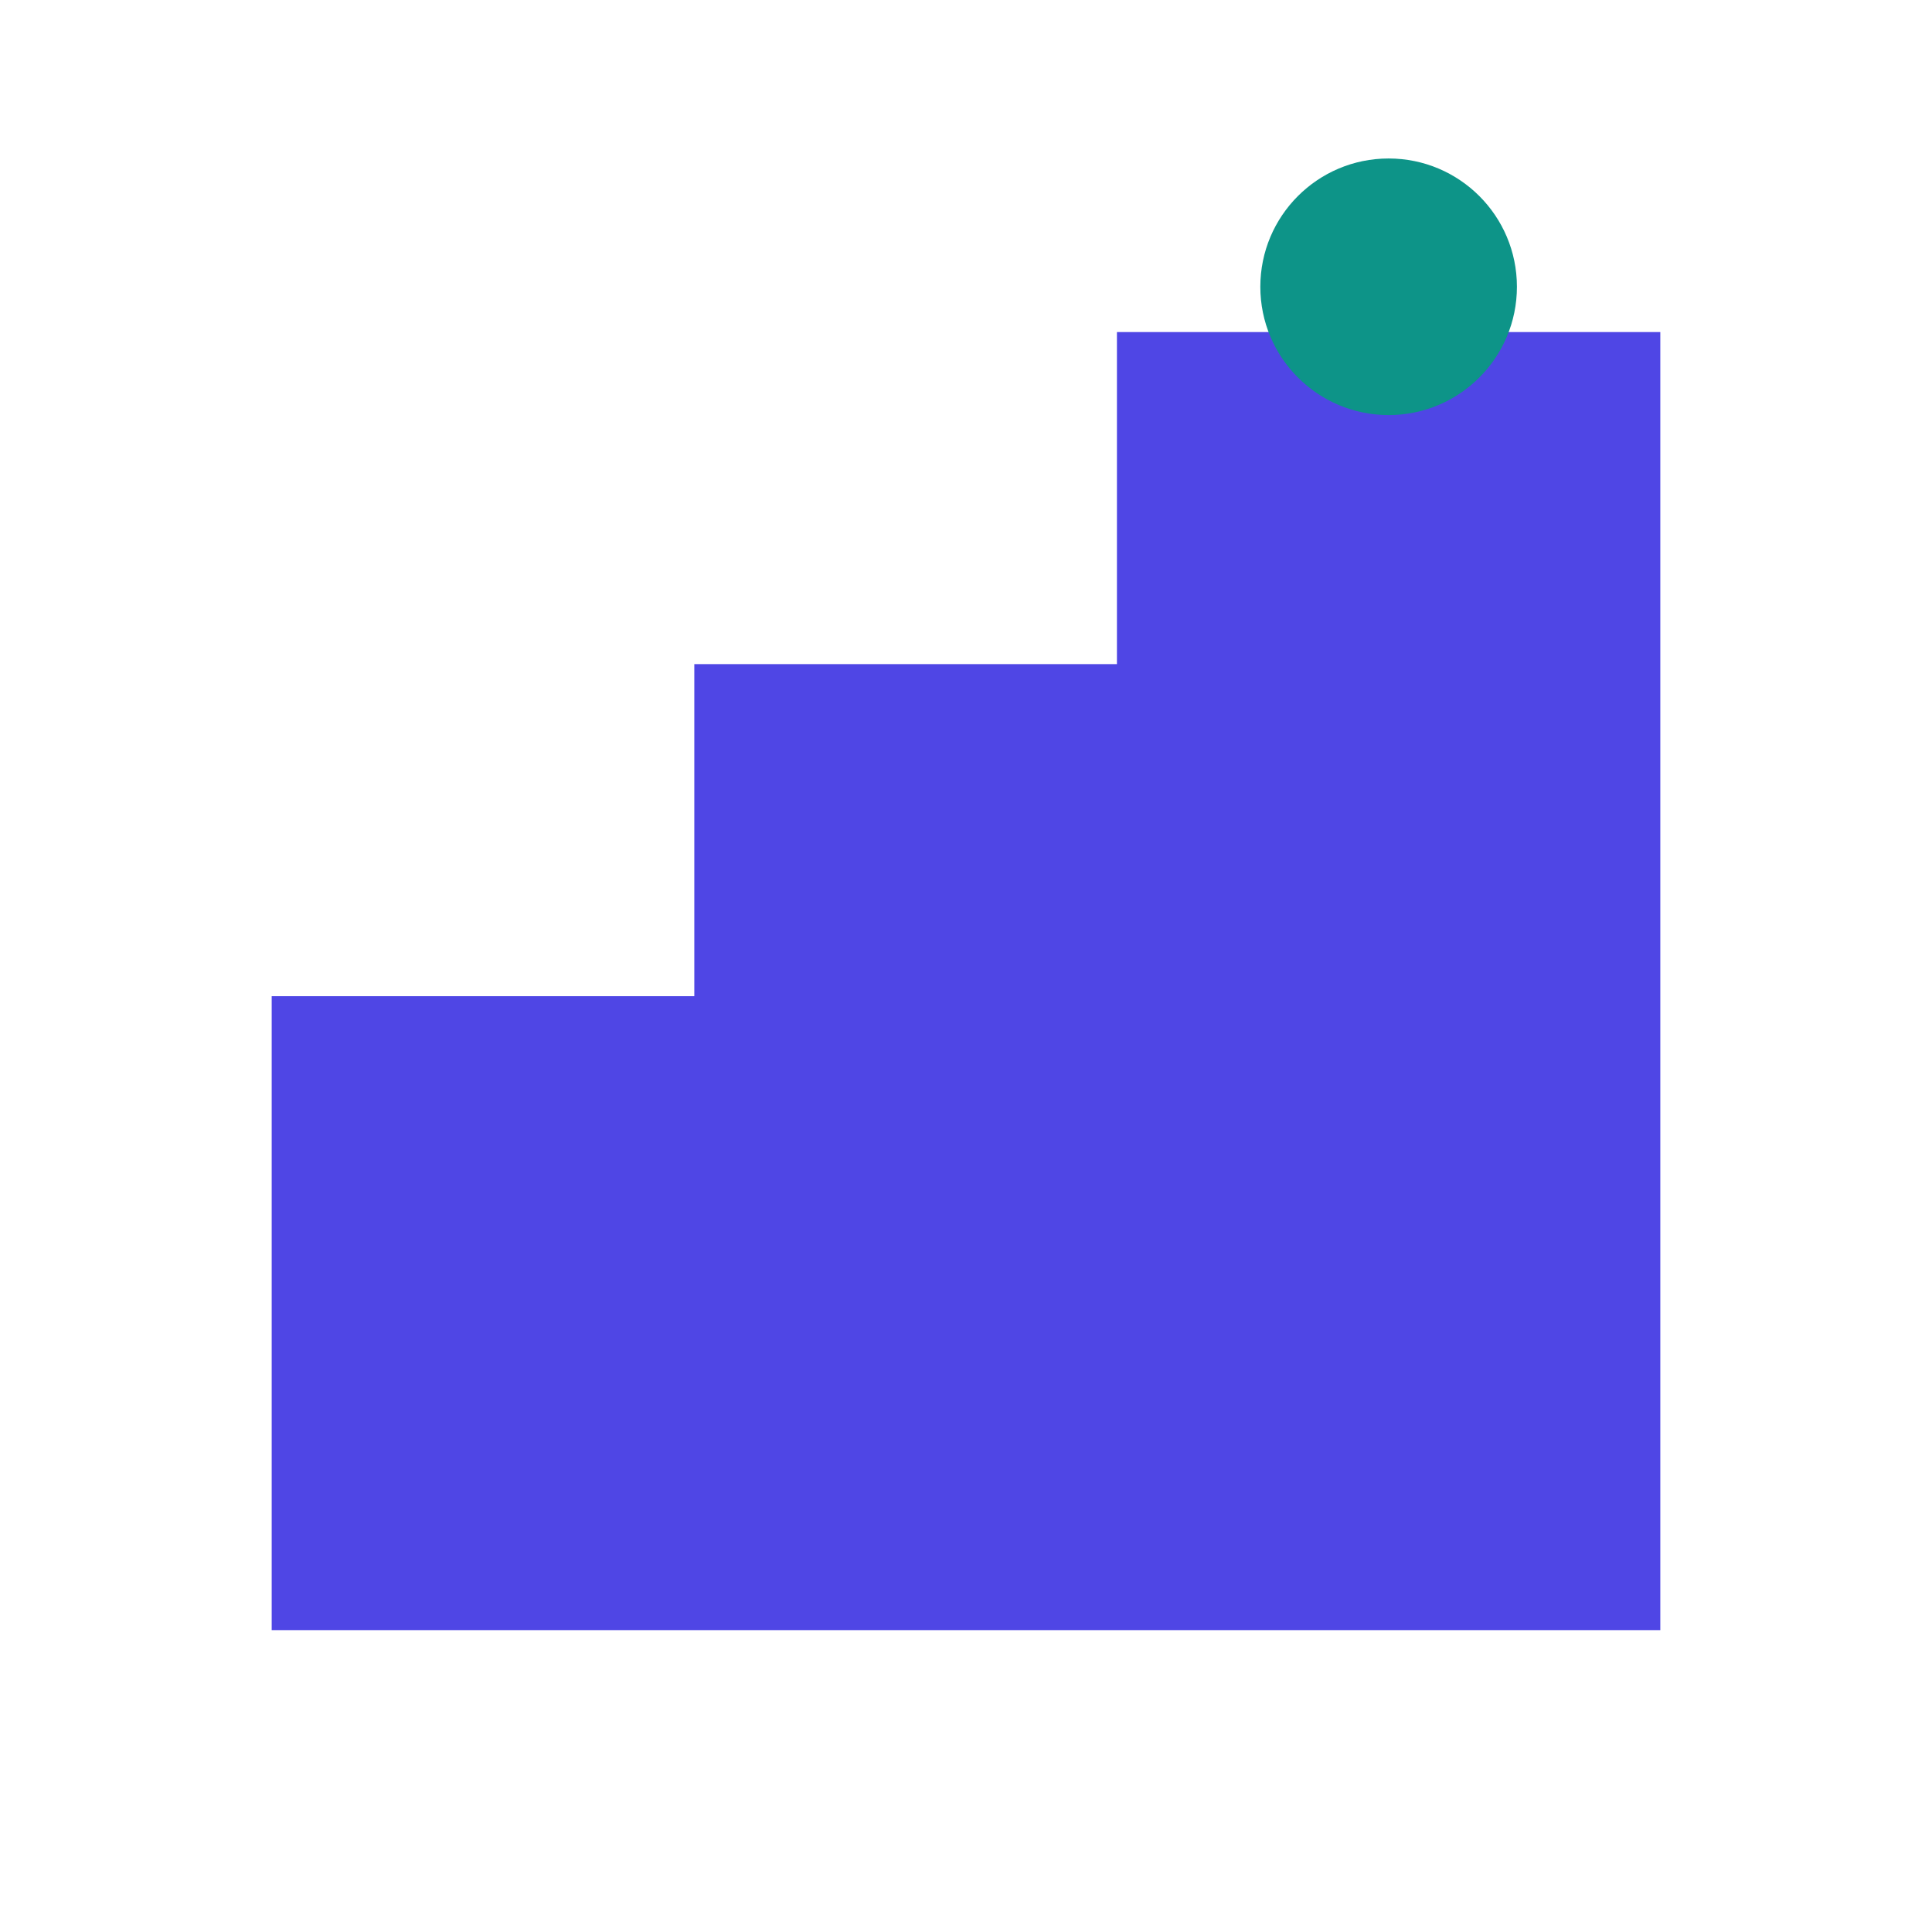
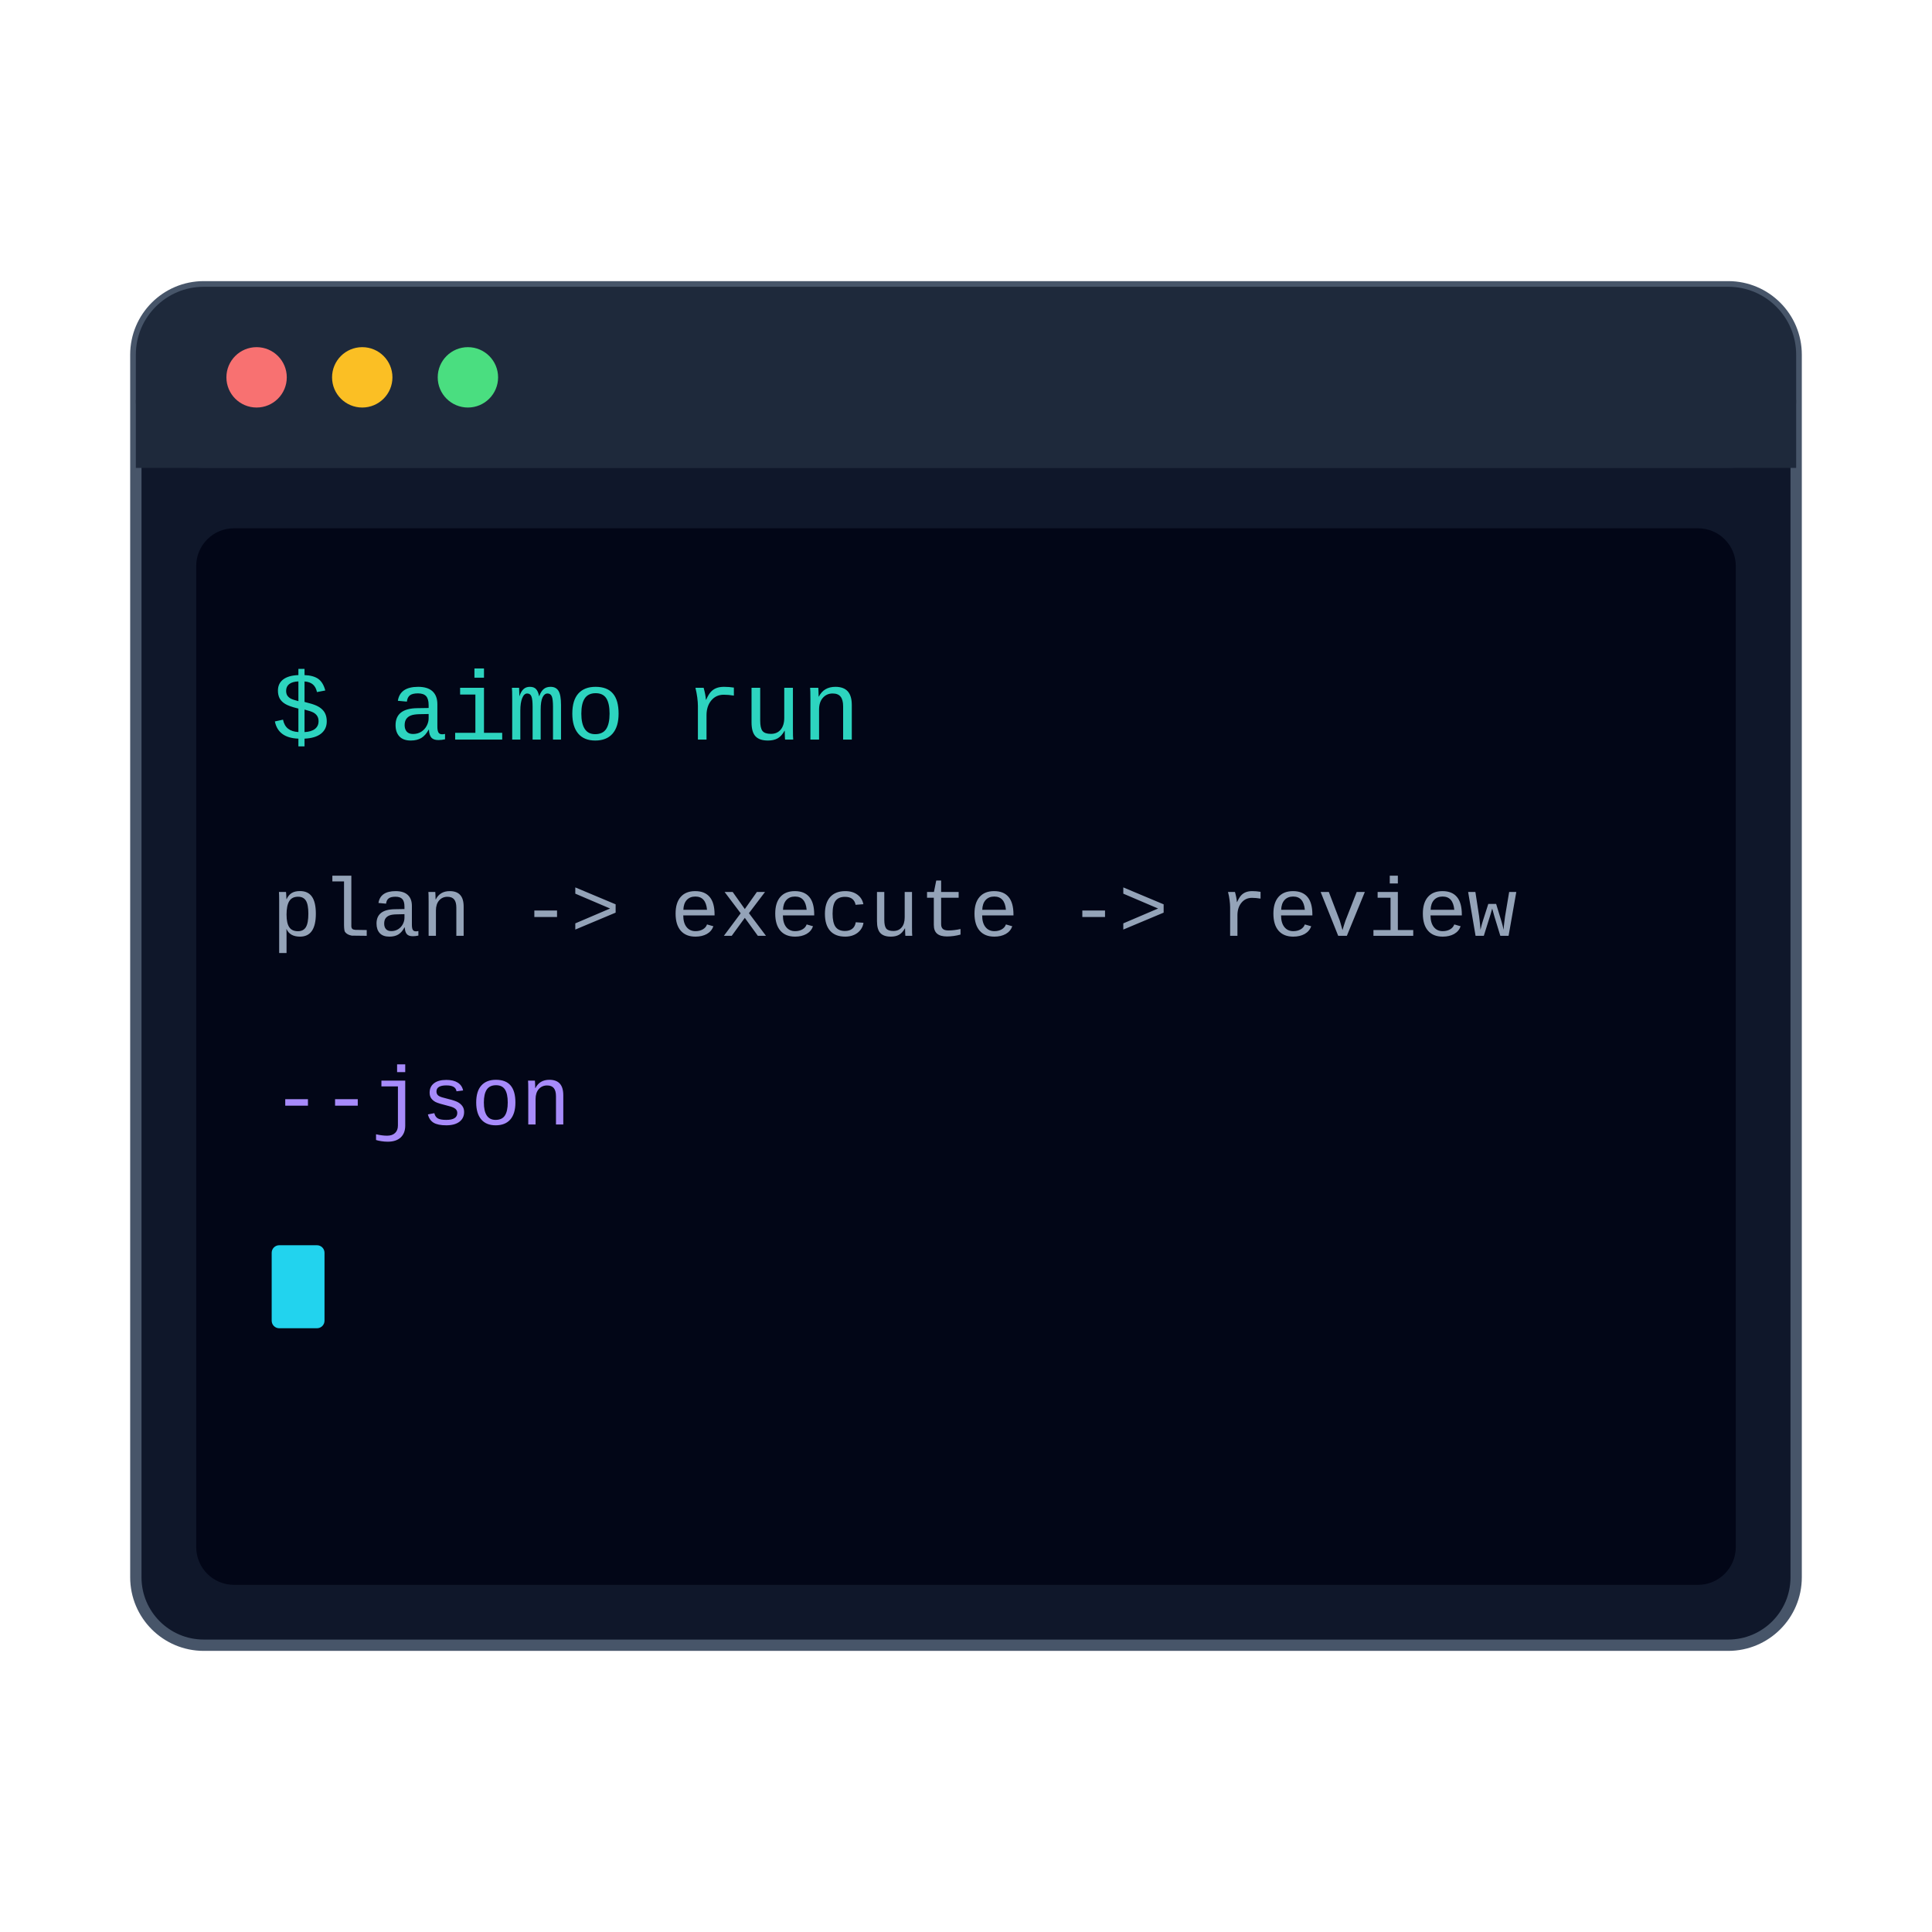
- <svg xmlns="http://www.w3.org/2000/svg" viewBox="0 0 512 512" role="img" aria-label="aimo">
-   <path fill="#4f46e5" d="M 72 432 V 264 h 112 v -88 h 112 v -88 h 144 V 432 Z" />
-   <circle cx="368" cy="76" r="34" fill="#0d9488" />
+ <svg xmlns="http://www.w3.org/2000/svg" viewBox="0 0 512 512" width="512" height="512" role="img" aria-label="aimo CLI">
+   <rect x="36" y="76" width="440" height="360" rx="18" fill="#0f172a" stroke="#475569" stroke-width="3" />
+   <rect x="36" y="76" width="440" height="48" rx="18" fill="#1e293b" />
+   <rect x="36" y="106" width="440" height="18" fill="#1e293b" />
+   <circle cx="68" cy="100" r="8" fill="#f87171" />
+   <circle cx="96" cy="100" r="8" fill="#fbbf24" />
+   <circle cx="124" cy="100" r="8" fill="#4ade80" />
+   <rect x="52" y="140" width="408" height="280" rx="10" fill="#020617" />
+   <text x="72" y="196" fill="#2dd4bf" font-size="26" font-family="ui-monospace, SFMono-Regular, Menlo, Monaco, Consolas, Liberation Mono, monospace">$ aimo run</text>
+   <text x="72" y="248" fill="#94a3b8" font-size="22" font-family="ui-monospace, SFMono-Regular, Menlo, Monaco, Consolas, Liberation Mono, monospace">plan -&gt; execute -&gt; review</text>
+   <text x="72" y="298" fill="#a78bfa" font-size="22" font-family="ui-monospace, SFMono-Regular, Menlo, Monaco, Consolas, Liberation Mono, monospace">--json</text>
+   <rect x="72" y="330" width="14" height="22" rx="2" fill="#22d3ee" />
</svg>
